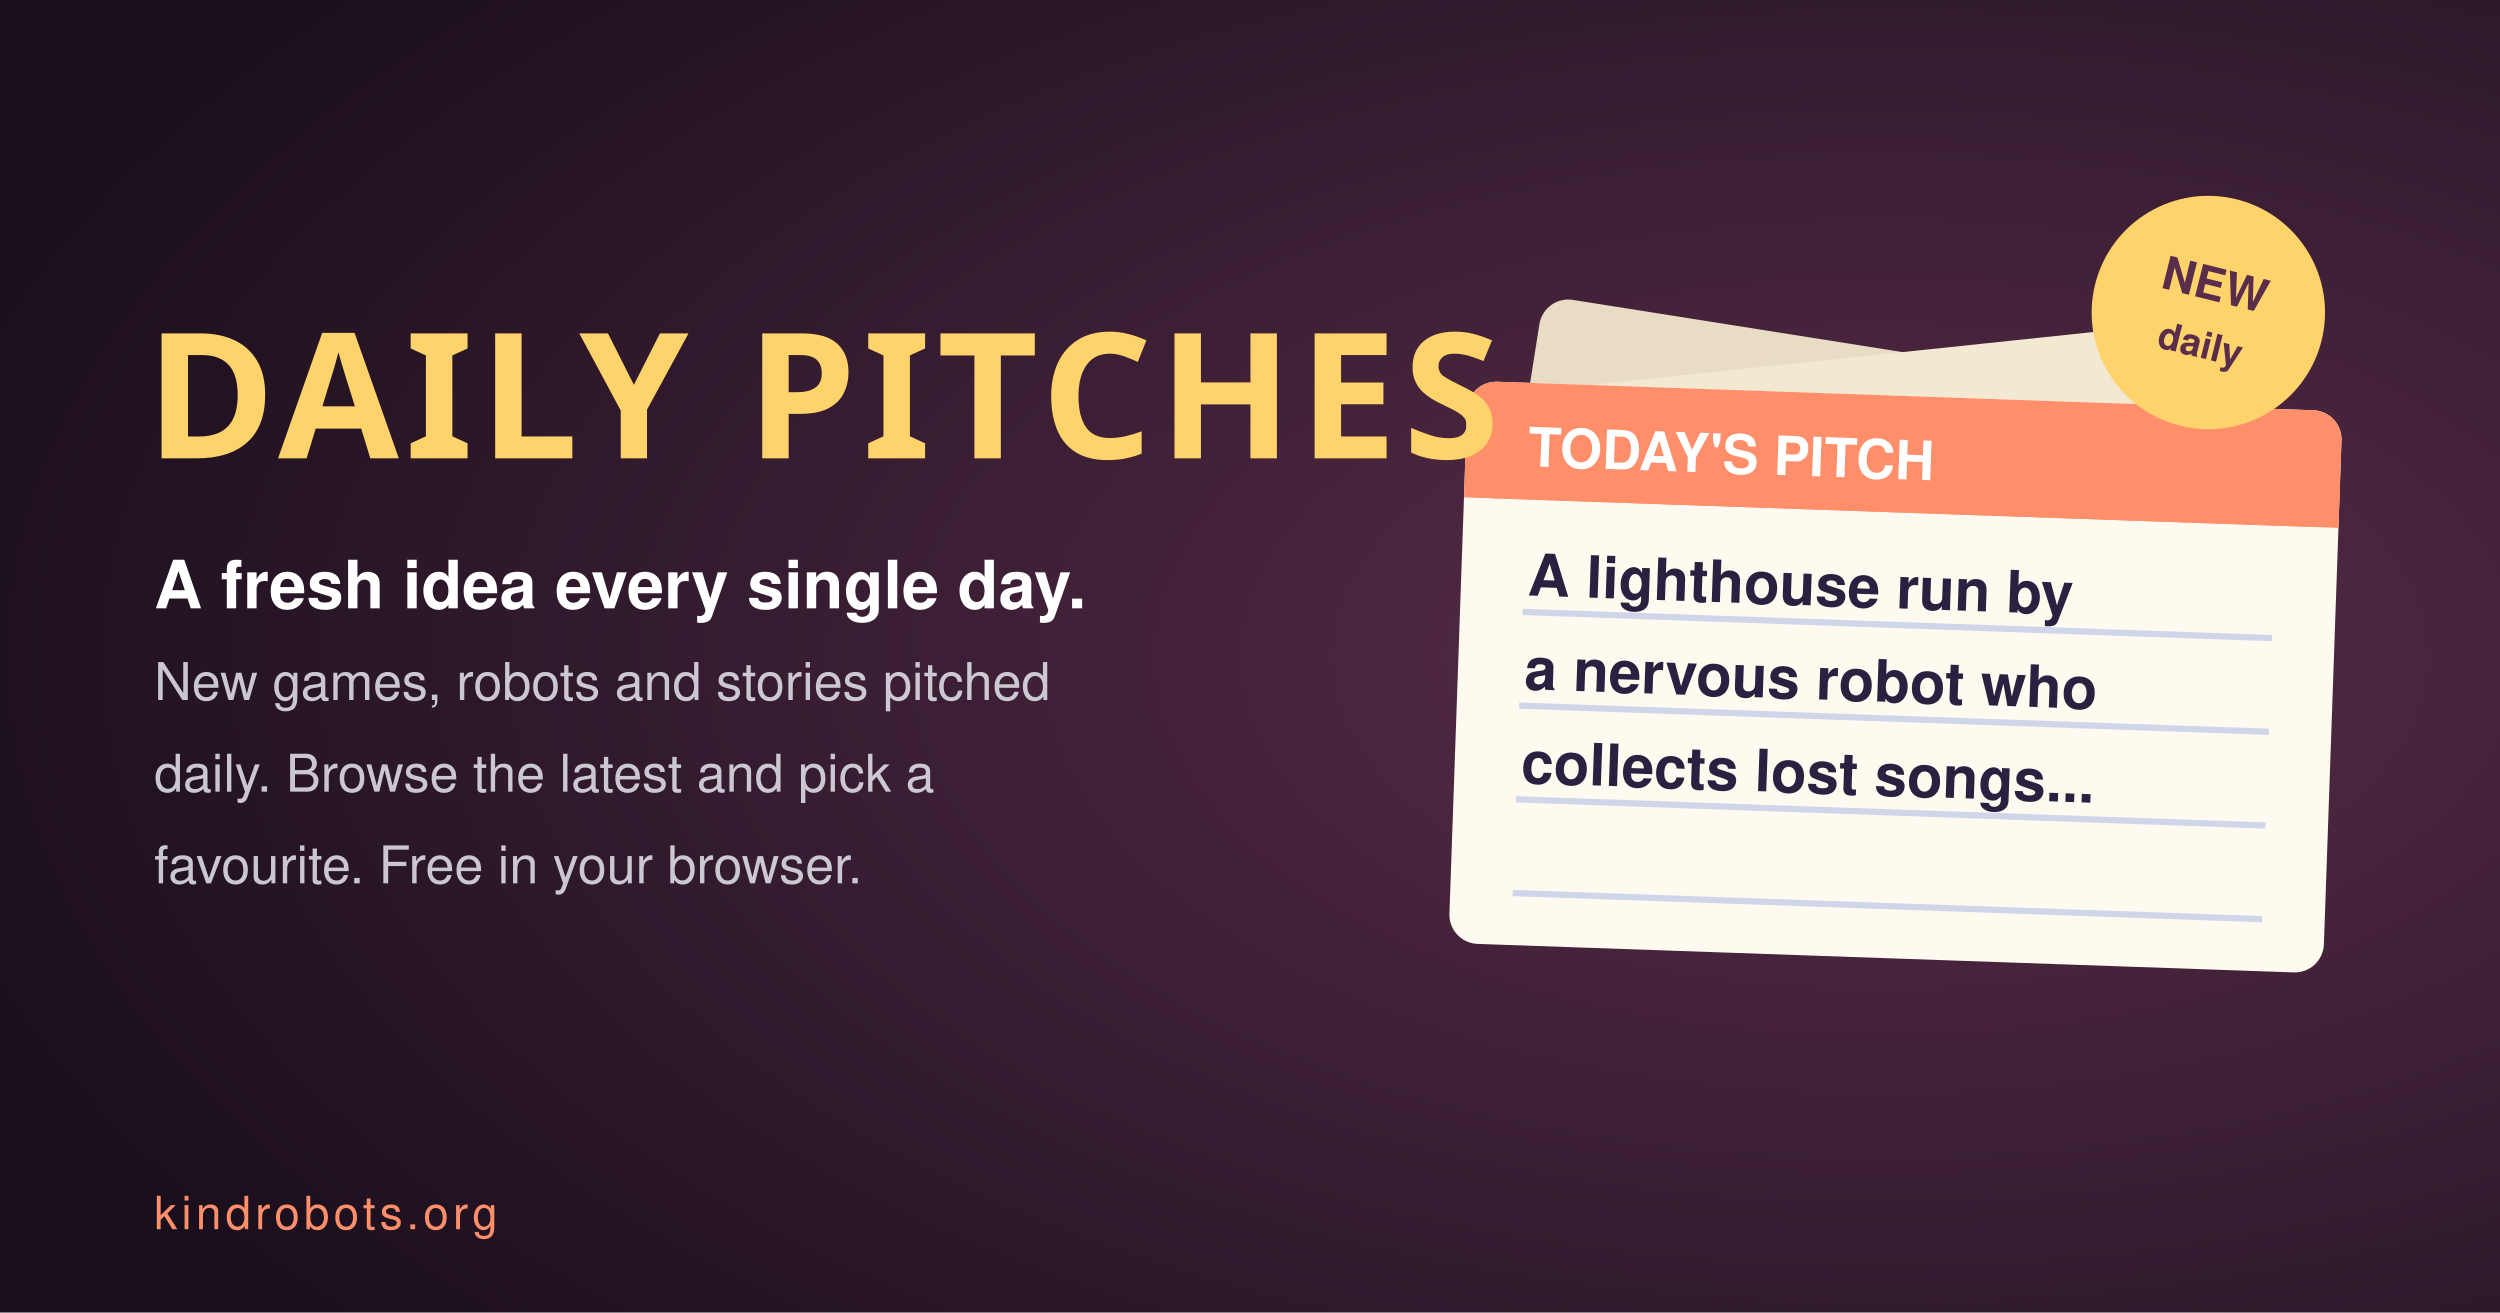
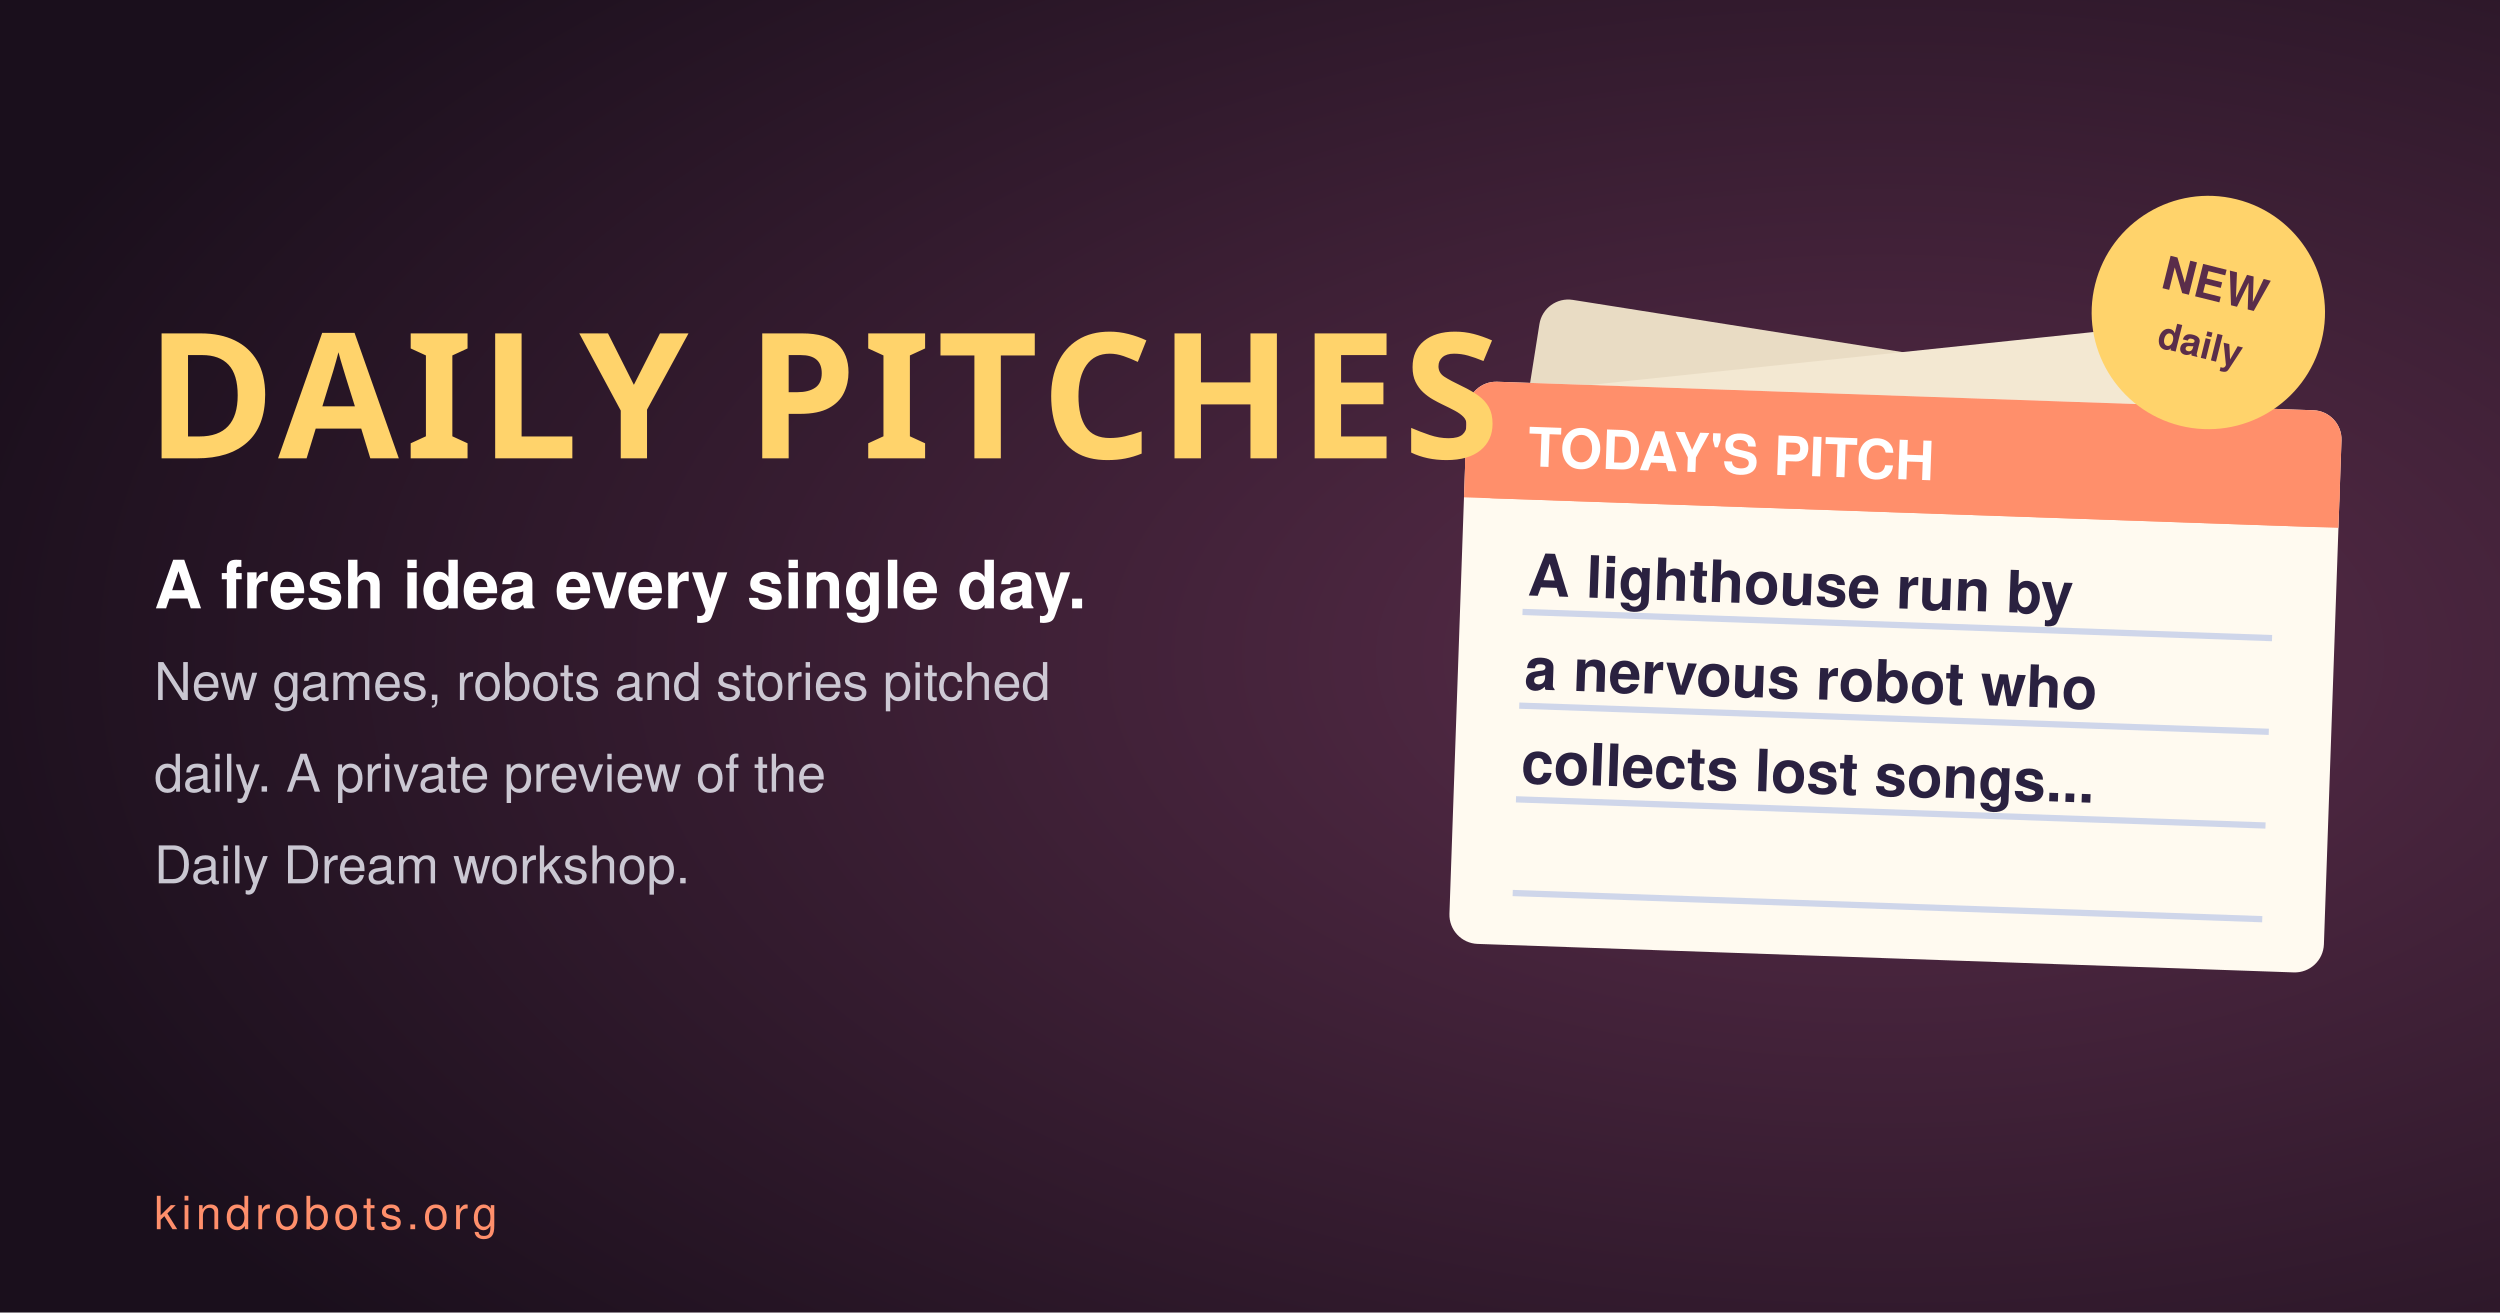
<svg xmlns="http://www.w3.org/2000/svg" viewBox="0 0 1200 630" width="1200" height="630">
  <defs>
    <radialGradient id="bg" cx="0.75" cy="0.5" r="0.8">
      <stop offset="0" stop-color="#5a2d4a" />
      <stop offset="1" stop-color="#1a0f1c" />
    </radialGradient>
  </defs>
  <rect width="1200" height="630" fill="url(#bg)" />
  <rect x="720" y="170" width="380" height="240" rx="14" fill="#e9dcc4" transform="rotate(9 910 290)" />
  <rect x="720" y="170" width="380" height="240" rx="14" fill="#f3e8d2" transform="rotate(-6 910 290)" />
  <g transform="rotate(2 910 320)">
    <rect x="700" y="190" width="420" height="270" rx="14" fill="#fffaf0" />
    <rect x="700" y="190" width="420" height="56" rx="14" fill="#ff8f6b" />
    <rect x="700" y="226" width="420" height="20" fill="#ff8f6b" />
    <text x="730" y="230" font-family="Helvetica, Arial, sans-serif" font-weight="bold" font-size="26" fill="#ffffff">TODAY'S PITCH</text>
    <g stroke="#cfd6ea" stroke-width="3">
      <line x1="730" y1="300" x2="1090" y2="300" />
      <line x1="730" y1="345" x2="1090" y2="345" />
      <line x1="730" y1="390" x2="1090" y2="390" />
      <line x1="730" y1="435" x2="1090" y2="435" />
    </g>
    <text x="732" y="292" font-family="Helvetica, Arial, sans-serif" font-weight="bold" font-size="28" fill="#2a2140">A lighthouse run by</text>
    <text x="732" y="337" font-family="Helvetica, Arial, sans-serif" font-weight="bold" font-size="28" fill="#2a2140">a nervous robot who</text>
    <text x="732" y="382" font-family="Helvetica, Arial, sans-serif" font-weight="bold" font-size="28" fill="#2a2140">collects lost songs...</text>
  </g>
  <g transform="translate(1060 150) rotate(14)">
    <circle r="56" fill="#ffd36b" />
    <text y="-6" text-anchor="middle" font-family="Helvetica, Arial, sans-serif" font-weight="bold" font-size="22" fill="#5a2d4a">NEW</text>
    <text y="22" text-anchor="middle" font-family="Helvetica, Arial, sans-serif" font-weight="bold" font-size="18" fill="#5a2d4a">daily</text>
  </g>
  <text x="70" y="220" font-family="Impact, Haettenschweiler, 'Arial Black', sans-serif" font-weight="900" font-size="84" fill="#ffd36b" letter-spacing="3" textLength="560" lengthAdjust="spacingAndGlyphs">DAILY PITCHES</text>
  <text x="74" y="292" font-family="Helvetica, Arial, sans-serif" font-weight="bold" font-size="32" fill="#ffffff">A fresh idea every single day.</text>
  <text x="74" y="336" font-family="Helvetica, Arial, sans-serif" font-size="25" fill="#e6e6f0" opacity="0.85">New games, robots and stories pitched</text>
-   <text x="74" y="380" font-family="Helvetica, Arial, sans-serif" font-size="25" fill="#e6e6f0" opacity="0.85">daily. Browse the latest and pick a</text>
-   <text x="74" y="424" font-family="Helvetica, Arial, sans-serif" font-size="25" fill="#e6e6f0" opacity="0.85">favourite. Free in your browser.</text>
+   <text x="74" y="380" font-family="Helvetica, Arial, sans-serif" font-size="25" fill="#e6e6f0" opacity="0.85">daily. A private preview of the</text>
+   <text x="74" y="424" font-family="Helvetica, Arial, sans-serif" font-size="25" fill="#e6e6f0" opacity="0.85">Daily Dream workshop.</text>
  <text x="74" y="590" font-family="Helvetica, Arial, sans-serif" font-size="22" fill="#ff8f6b" letter-spacing="2">kindrobots.org</text>
</svg>
